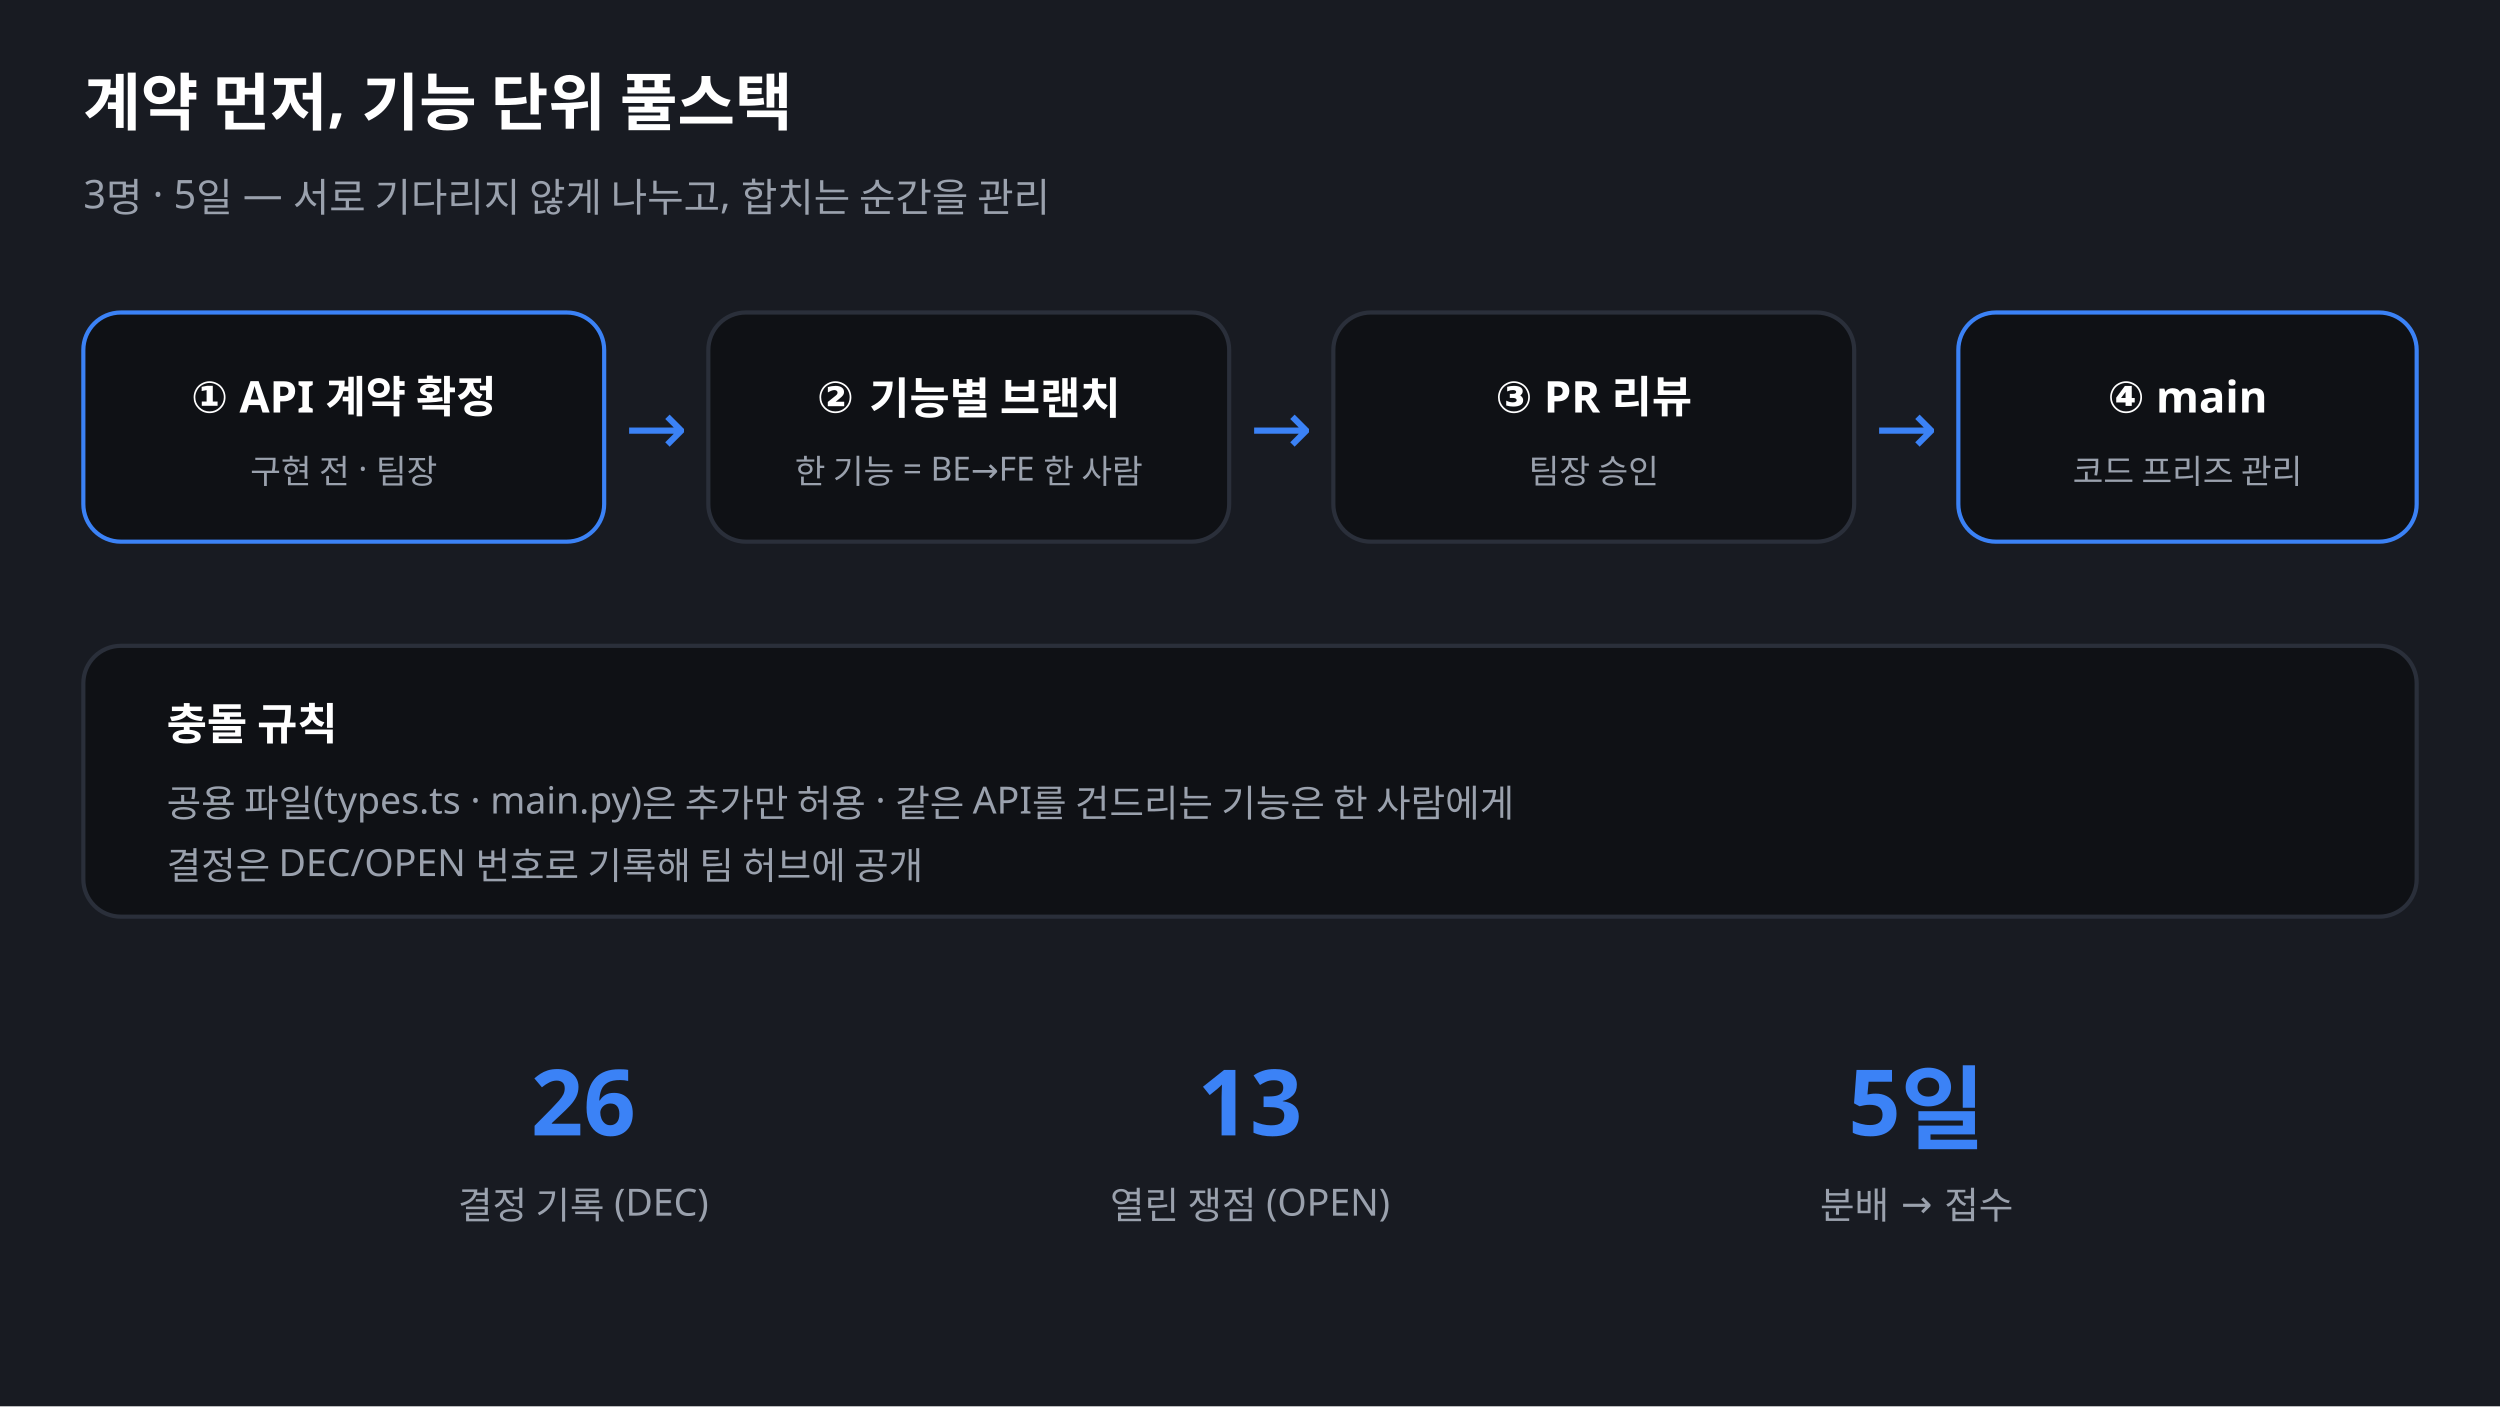
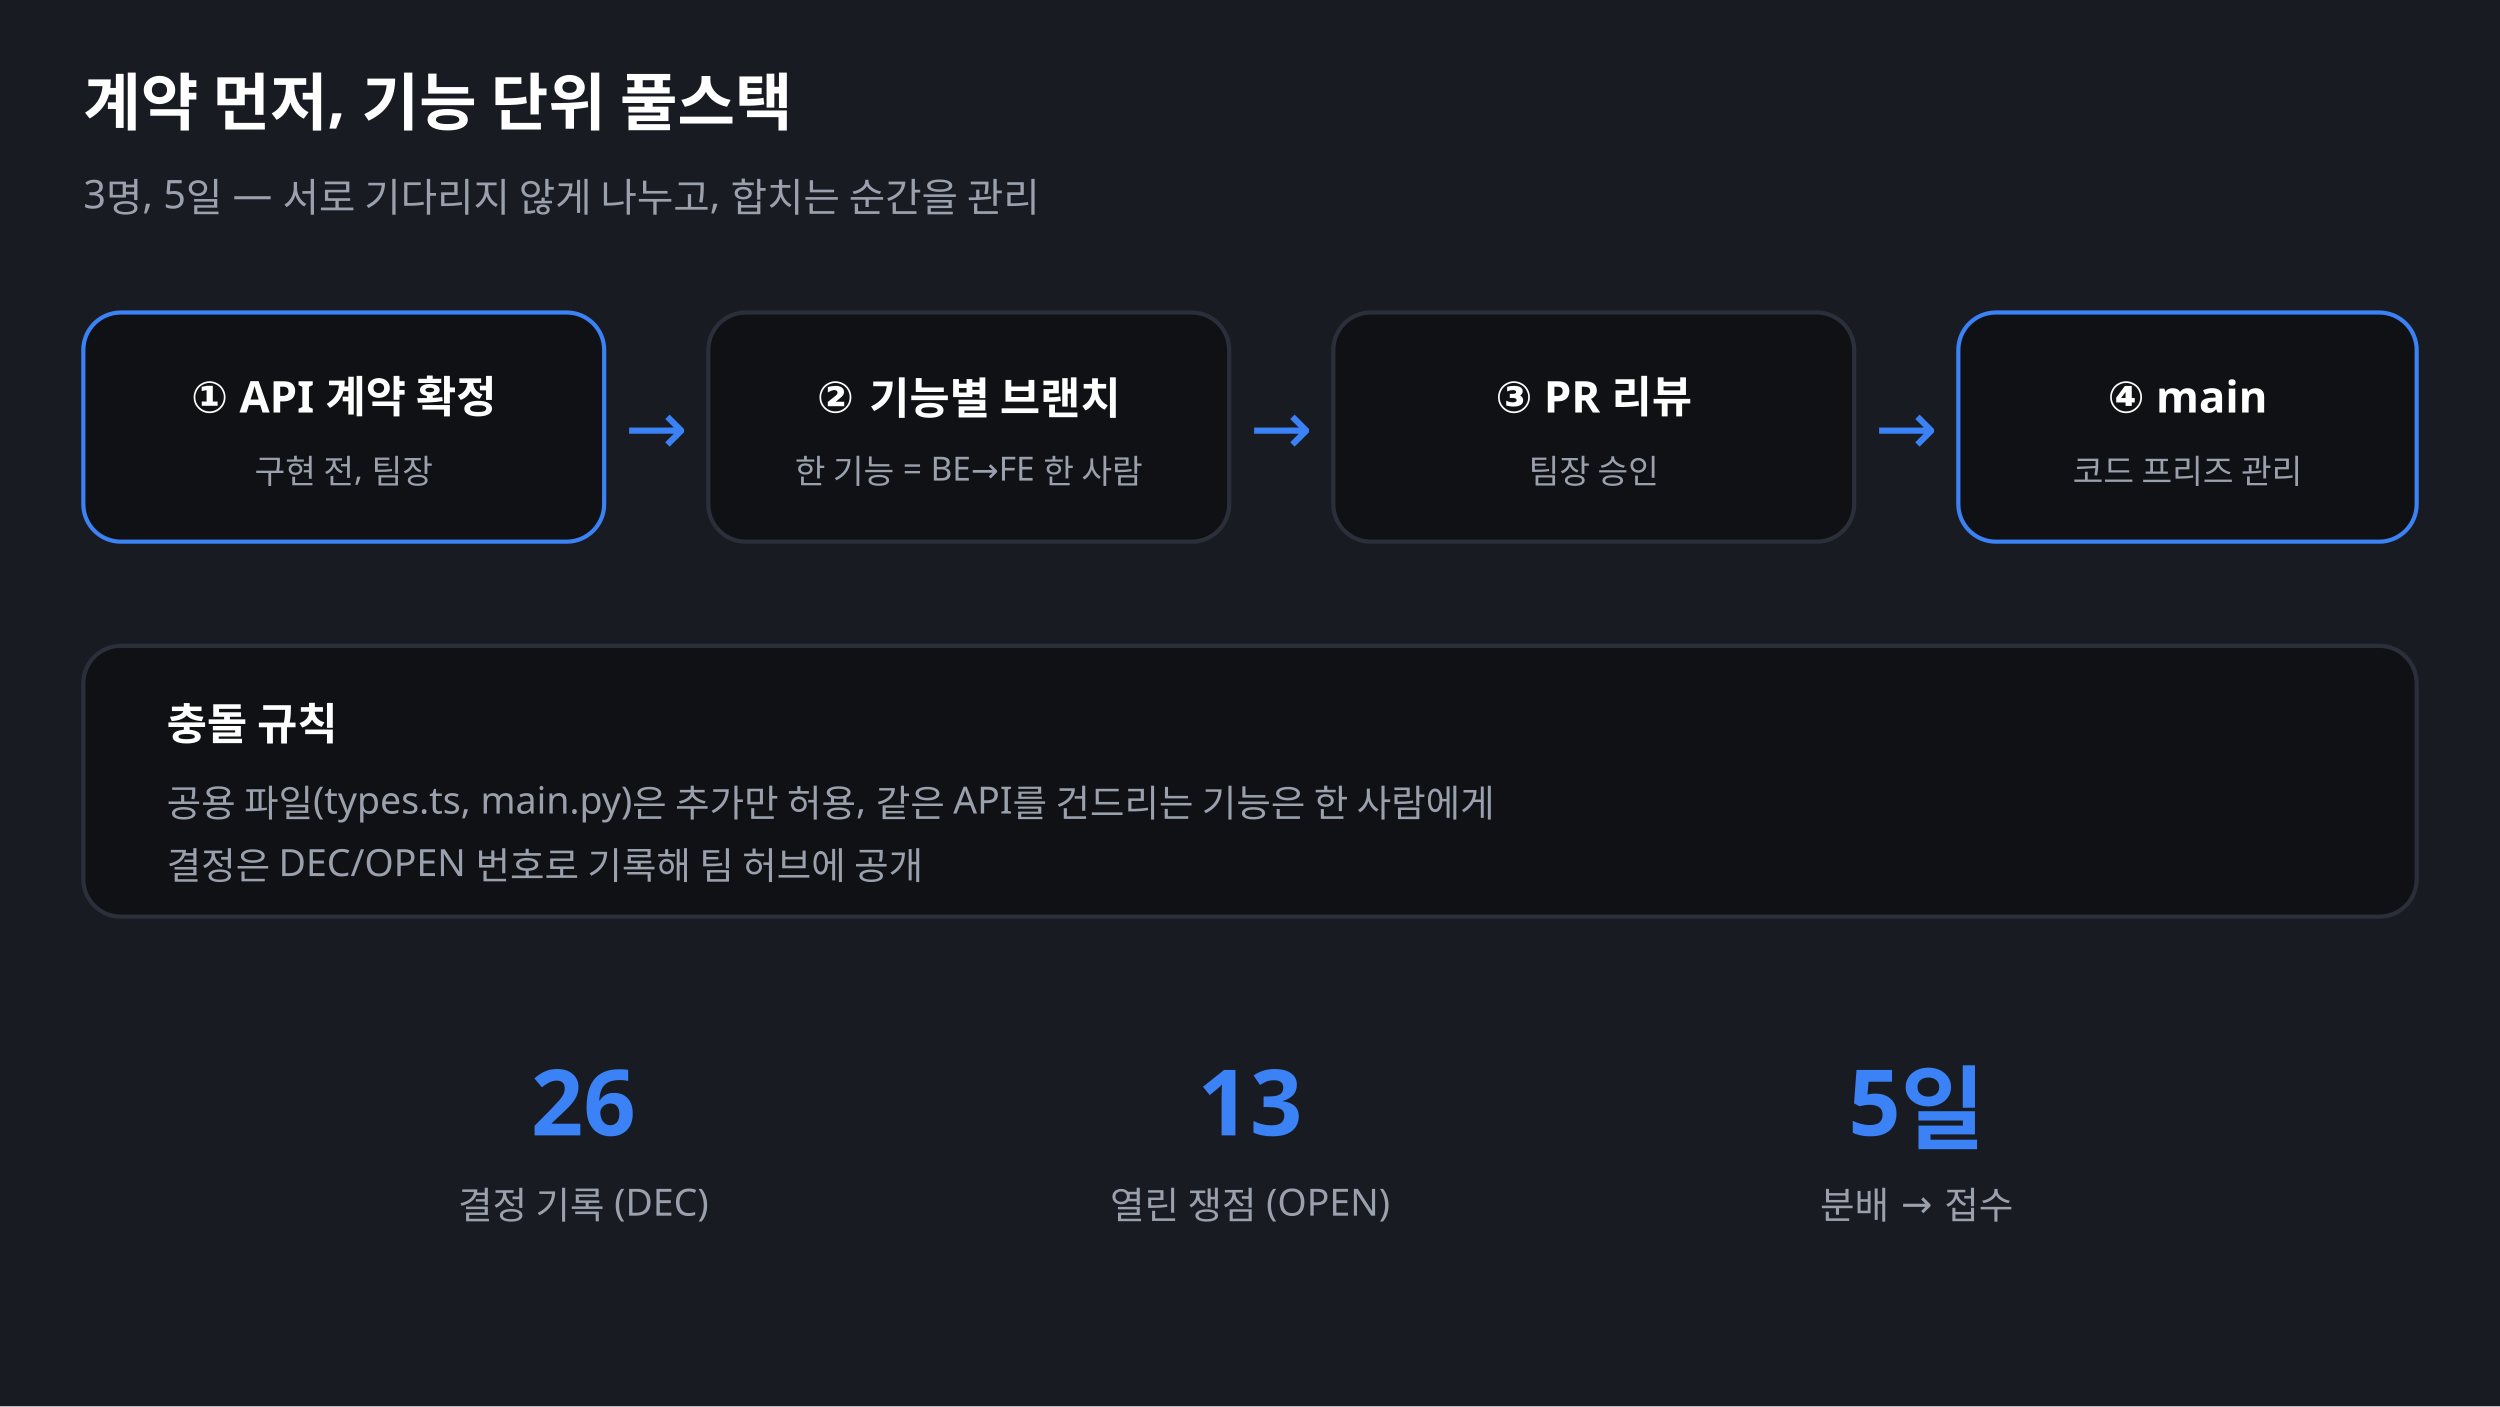
<svg xmlns="http://www.w3.org/2000/svg" viewBox="0 0 1200 675" font-family="Pretendard, 'Apple SD Gothic Neo', sans-serif">
  <rect width="1200" height="675" fill="#181b22" />
  <text x="40" y="60" fill="#fff" font-size="30" font-weight="700">계약 먼저, 기능 단위 풀스택</text>
-   <text x="40" y="100" fill="#9aa1ad" font-size="19">3명 · 5일 — 서로 기다리지 않게 나누고, 합치는 순간을 관리</text>
+   <text x="40" y="100" fill="#9aa1ad" font-size="19">3명, 5일 — 서로 기다리지 않게 나누고, 합치는 순간을 관리</text>
  <g font-size="21" font-weight="700" text-anchor="middle">
    <rect x="40" y="150" width="250" height="110" rx="18" fill="#0f1115" stroke="#3b82f6" stroke-width="2" />
    <text x="165" y="198" fill="#fff">① API 계약 확정</text>
-     <text x="165" y="232" fill="#9aa1ad" font-size="16" font-weight="400">구현 전 · 팀장</text>
+     <text x="165" y="232" fill="#9aa1ad" font-size="16" font-weight="400">구현 전, 팀장</text>
    <rect x="340" y="150" width="250" height="110" rx="18" fill="#0f1115" stroke="#2a2f3a" stroke-width="2" />
    <text x="465" y="198" fill="#fff">② 기능별 브랜치</text>
    <text x="465" y="232" fill="#9aa1ad" font-size="16" font-weight="400">한 기능 = BE→FE 한 사람</text>
    <rect x="640" y="150" width="250" height="110" rx="18" fill="#0f1115" stroke="#2a2f3a" stroke-width="2" />
    <text x="765" y="198" fill="#fff">③ PR 리뷰</text>
    <text x="765" y="232" fill="#9aa1ad" font-size="16" font-weight="400">팀장 승인</text>
    <rect x="940" y="150" width="220" height="110" rx="18" fill="#0f1115" stroke="#3b82f6" stroke-width="2" />
    <text x="1050" y="198" fill="#fff">④ main</text>
    <text x="1050" y="232" fill="#9aa1ad" font-size="16" font-weight="400">코드 프리즈 관리</text>
  </g>
  <g fill="#3b82f6" font-size="36" text-anchor="middle">
    <text x="315" y="218">→</text>
    <text x="615" y="218">→</text>
    <text x="915" y="218">→</text>
  </g>
  <rect x="40" y="310" width="1120" height="130" rx="18" fill="#0f1115" stroke="#2a2f3a" stroke-width="2" />
  <text x="80" y="355" fill="#fff" font-size="21" font-weight="700">충돌 규칙</text>
-   <text x="80" y="392" fill="#9aa1ad" font-size="18">공용 파일(types.ts · main.py)은 추가만 허용 · 같은 API를 건드리는 기능은 한 사람에게</text>
+   <text x="80" y="392" fill="#9aa1ad" font-size="18">공용 파일(types.ts, main.py)은 추가만 허용, 같은 API를 건드리는 기능은 한 사람에게</text>
  <text x="80" y="422" fill="#9aa1ad" font-size="18">결정은 DEC/OPEN 번호로 기록해 팀 허브에 공개</text>
  <g font-size="44" font-weight="700" fill="#3b82f6" text-anchor="middle">
    <text x="280" y="545">26</text>
    <text x="600" y="545">13</text>
    <text x="920" y="545">5일</text>
  </g>
  <g font-size="18" fill="#9aa1ad" text-anchor="middle">
    <text x="280" y="585">결정 기록 (DEC)</text>
    <text x="600" y="585">열린 쟁점 (OPEN)</text>
    <text x="920" y="585">분배 → 접수</text>
  </g>
</svg>
